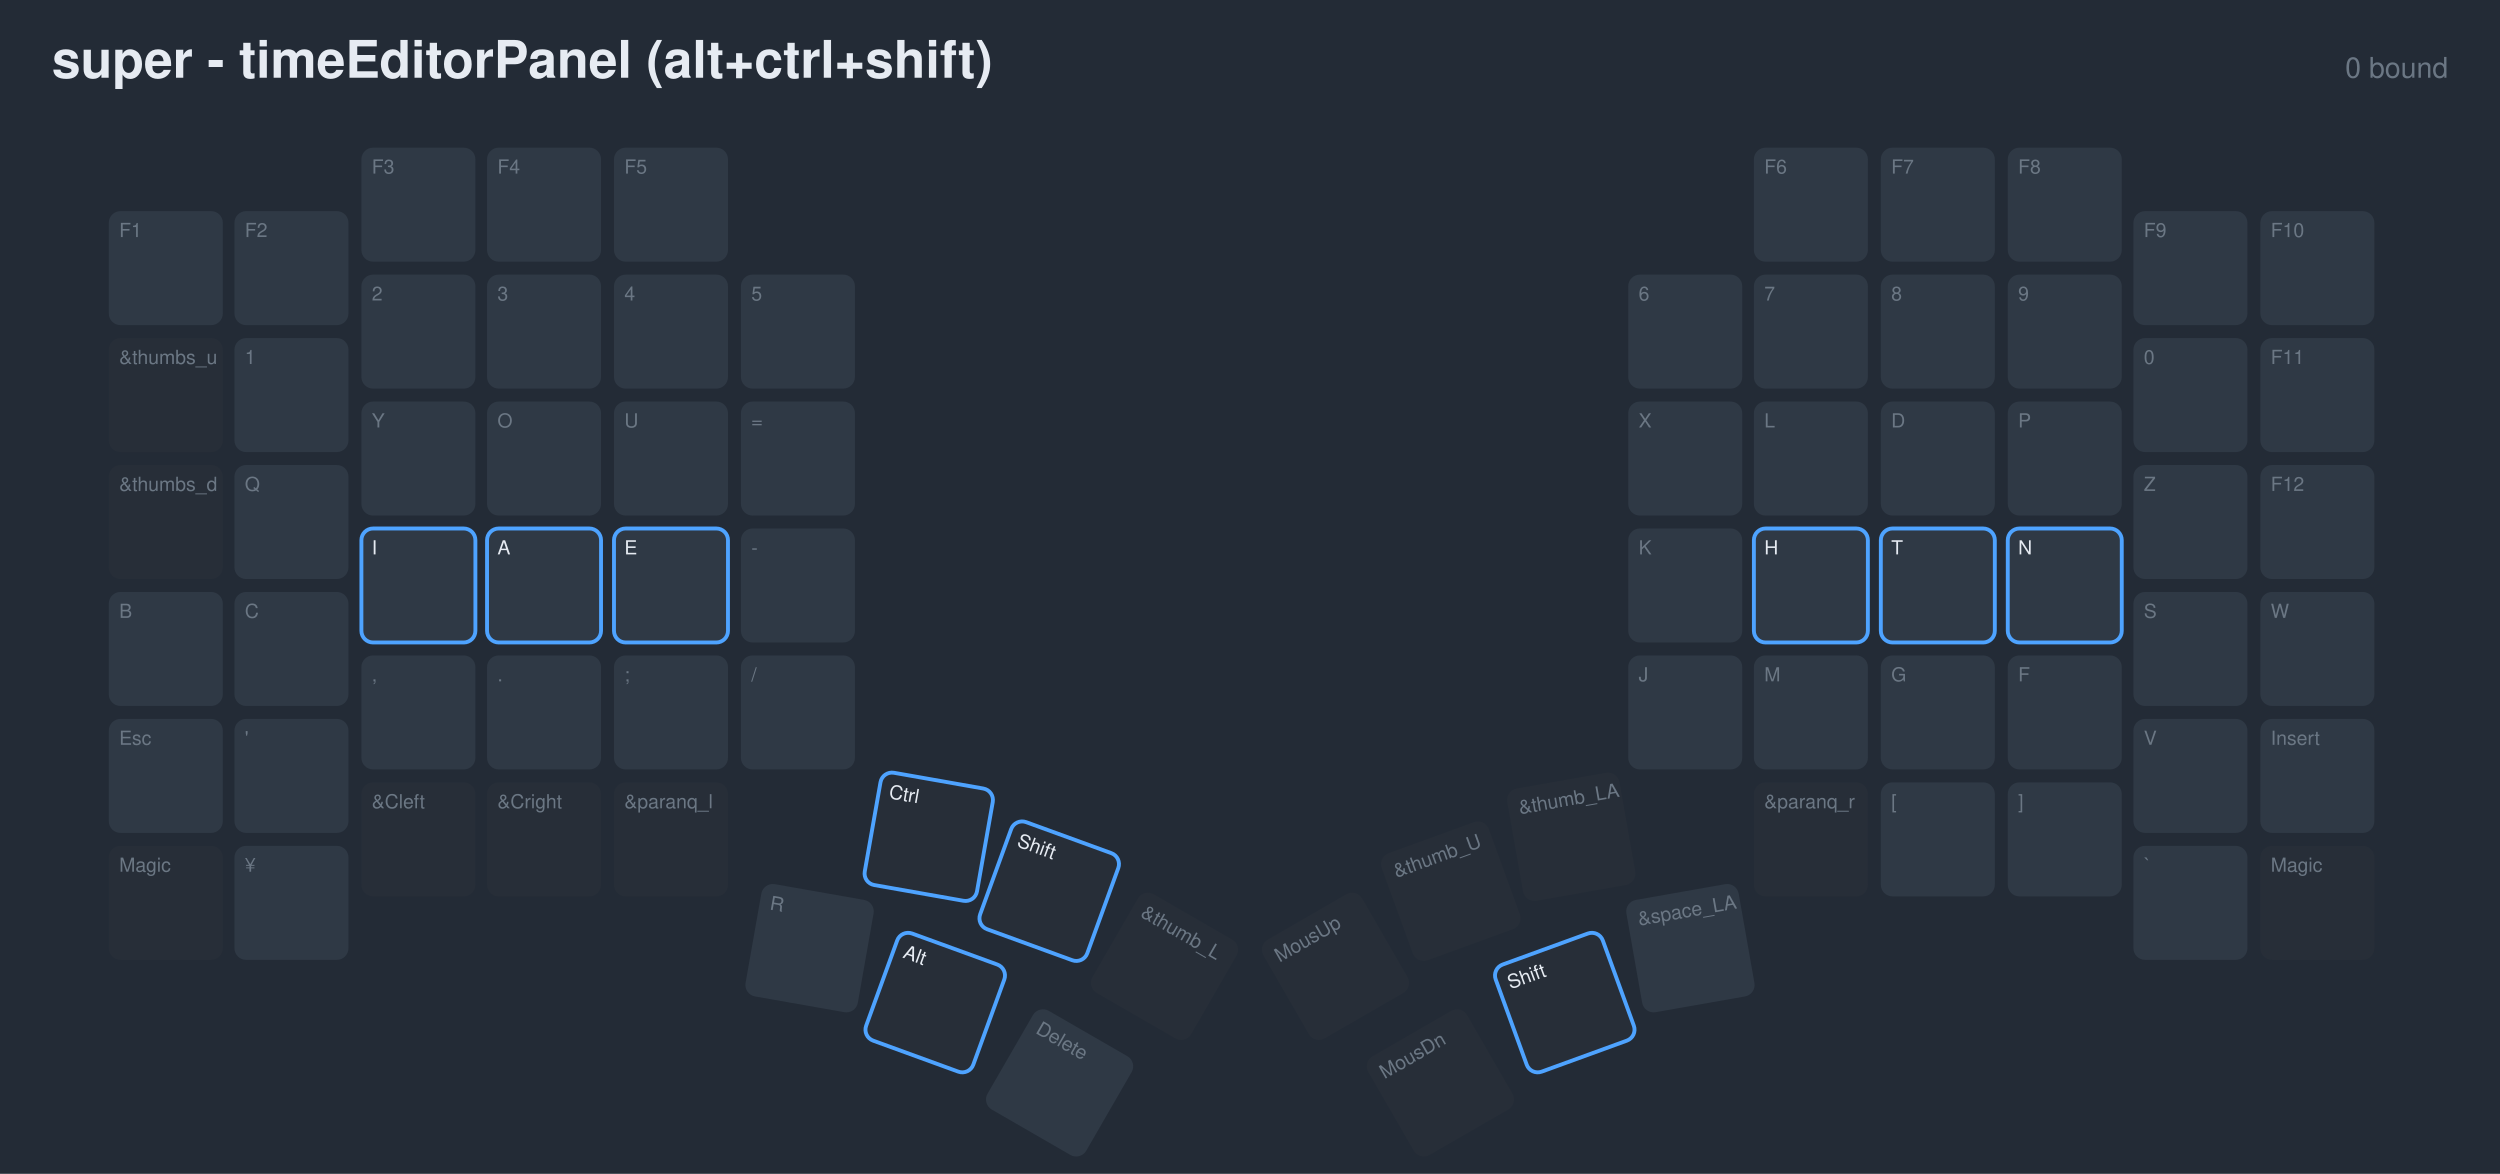
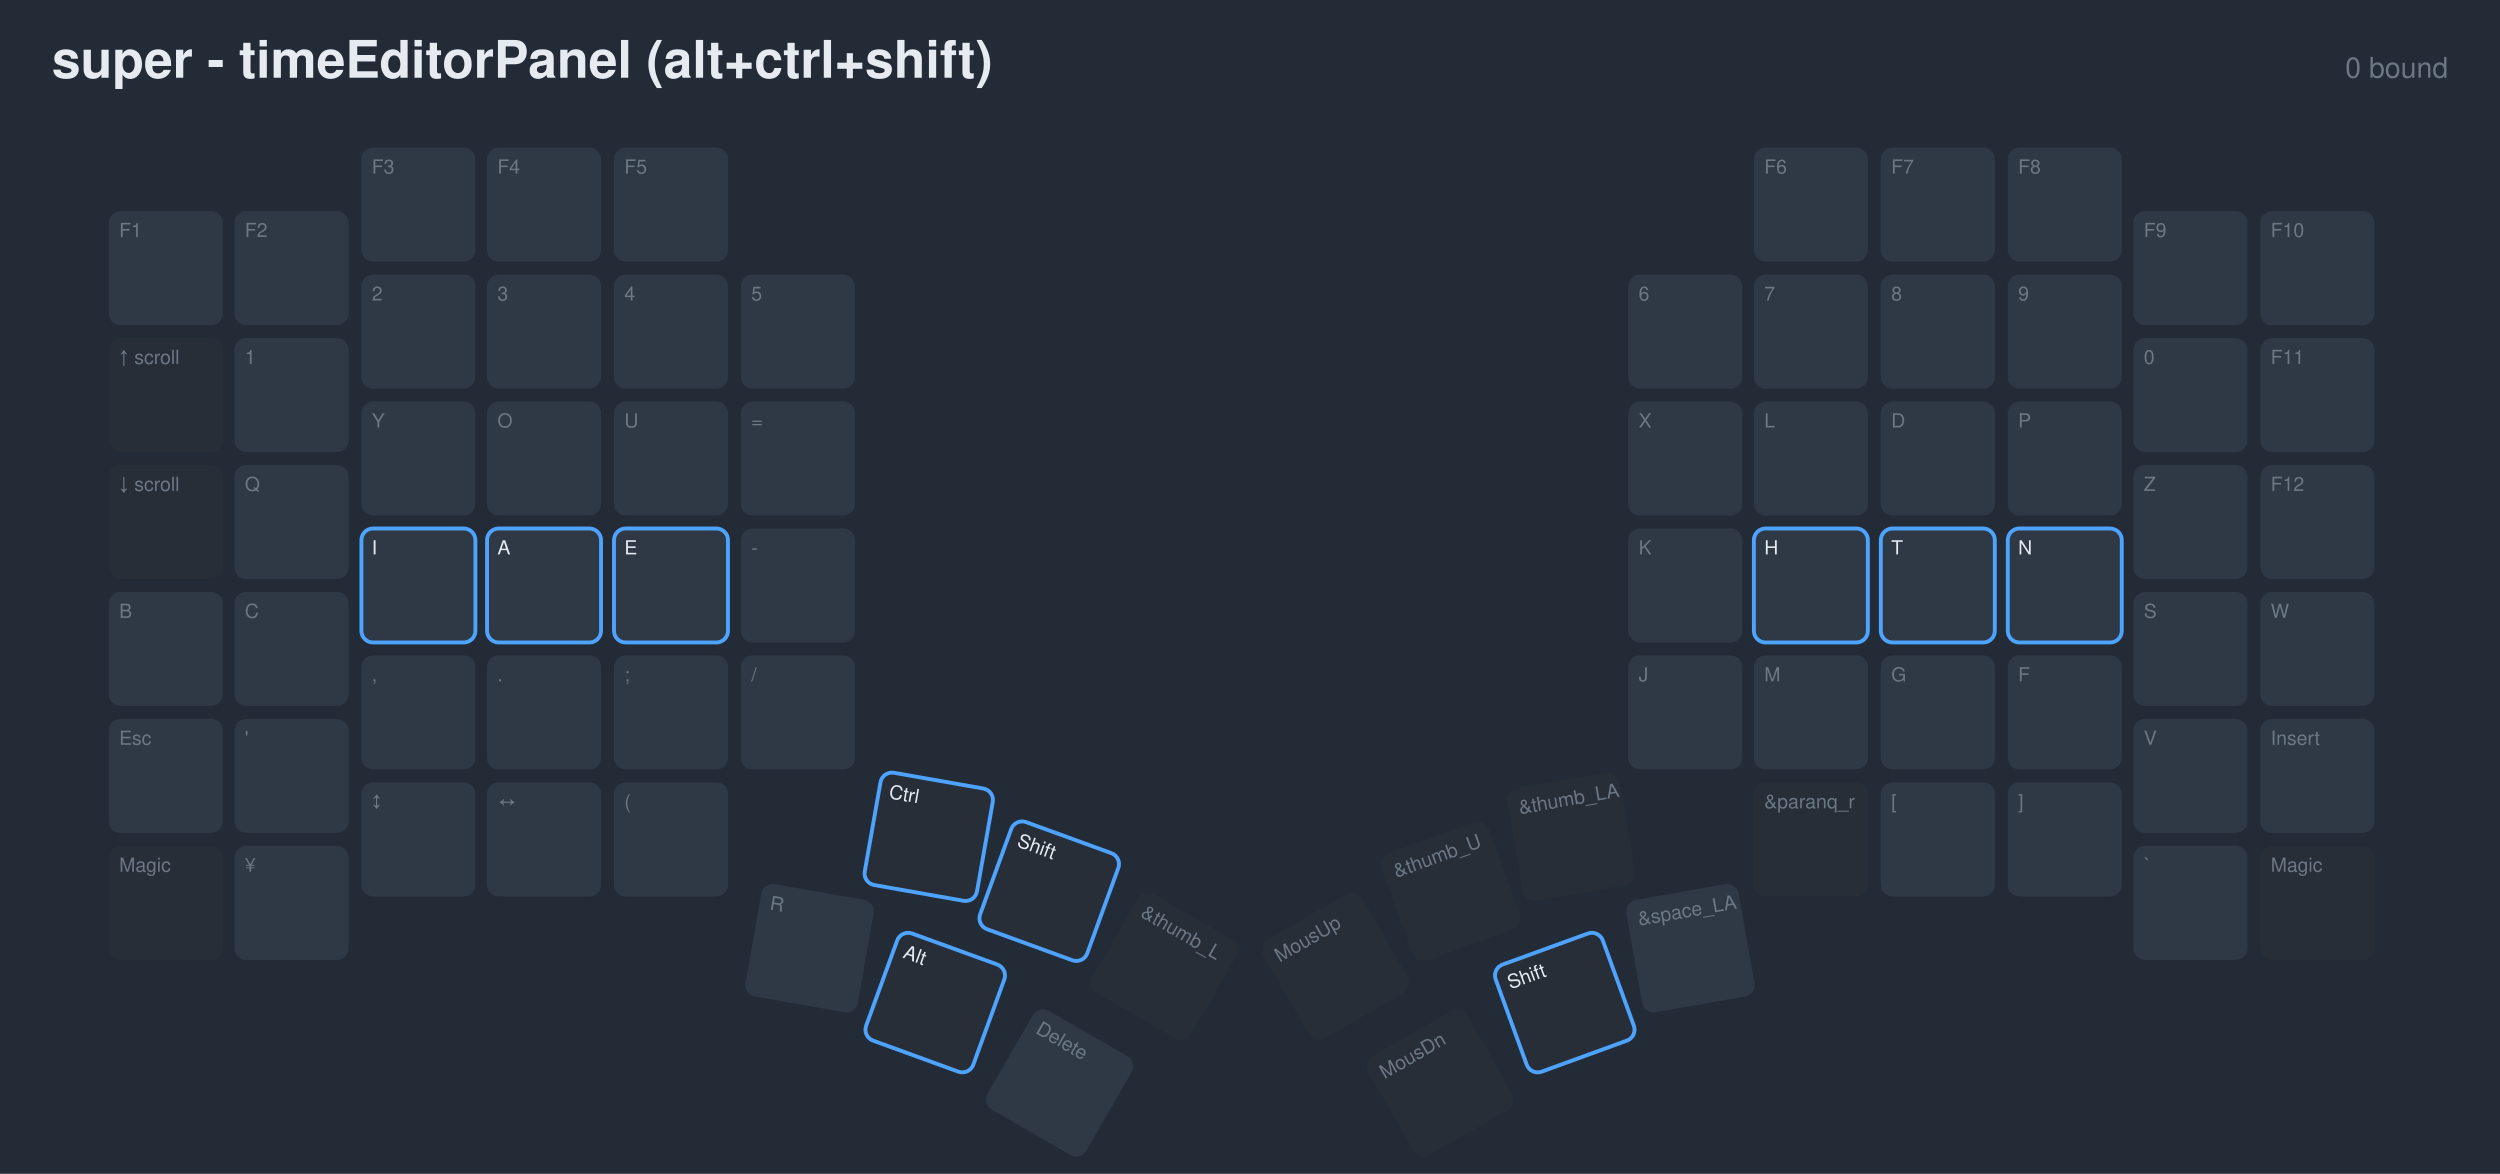
<svg xmlns="http://www.w3.org/2000/svg" width="1930" height="906" viewBox="0 0 1930 906">
  <rect width="1930" height="906" fill="#232b36" />
  <rect x="0" y="0" width="1930" height="906" fill="#232b36" />
  <text x="40" y="60" font-family="Helvetica, Arial, sans-serif" font-size="40" font-weight="bold" fill="#e6ebf2">super  -  timeEditorPanel   (alt+ctrl+shift)</text>
  <text x="1890" y="60" text-anchor="end" font-family="Helvetica, Arial, sans-serif" font-size="22" fill="#6b7784">0 bound</text>
  <g transform="translate(-0 96)">
    <g>
      <rect x="84" y="67" width="88" height="88" rx="9" fill="#2f3945" stroke="none" stroke-width="3" />
      <text x="92" y="87" font-family="Helvetica, Arial, sans-serif" font-size="15" fill="#6b7784">F1</text>
    </g>
    <g>
      <rect x="84" y="165" width="88" height="88" rx="9" fill="#272e38" stroke="none" stroke-width="3" />
-       <text x="92" y="185" font-family="Helvetica, Arial, sans-serif" font-size="15" fill="#6b7784">&amp;thumbs_u</text>
+       <text x="92" y="185" font-family="Helvetica, Arial, sans-serif" font-size="15" fill="#6b7784">↑ scroll</text>
    </g>
    <g>
      <rect x="84" y="263" width="88" height="88" rx="9" fill="#272e38" stroke="none" stroke-width="3" />
-       <text x="92" y="283" font-family="Helvetica, Arial, sans-serif" font-size="15" fill="#6b7784">&amp;thumbs_d</text>
+       <text x="92" y="283" font-family="Helvetica, Arial, sans-serif" font-size="15" fill="#6b7784">↓ scroll</text>
    </g>
    <g>
      <rect x="84" y="361" width="88" height="88" rx="9" fill="#2f3945" stroke="none" stroke-width="3" />
      <text x="92" y="381" font-family="Helvetica, Arial, sans-serif" font-size="15" fill="#6b7784">B</text>
    </g>
    <g>
      <rect x="84" y="459" width="88" height="88" rx="9" fill="#2f3945" stroke="none" stroke-width="3" />
      <text x="92" y="479" font-family="Helvetica, Arial, sans-serif" font-size="15" fill="#6b7784">Esc</text>
    </g>
    <g>
      <rect x="84" y="557" width="88" height="88" rx="9" fill="#272e38" stroke="none" stroke-width="3" />
      <text x="92" y="577" font-family="Helvetica, Arial, sans-serif" font-size="15" fill="#6b7784">Magic</text>
    </g>
    <g>
      <rect x="181" y="67" width="88" height="88" rx="9" fill="#2f3945" stroke="none" stroke-width="3" />
      <text x="189" y="87" font-family="Helvetica, Arial, sans-serif" font-size="15" fill="#6b7784">F2</text>
    </g>
    <g>
      <rect x="181" y="165" width="88" height="88" rx="9" fill="#2f3945" stroke="none" stroke-width="3" />
      <text x="189" y="185" font-family="Helvetica, Arial, sans-serif" font-size="15" fill="#6b7784">1</text>
    </g>
    <g>
      <rect x="181" y="263" width="88" height="88" rx="9" fill="#2f3945" stroke="none" stroke-width="3" />
      <text x="189" y="283" font-family="Helvetica, Arial, sans-serif" font-size="15" fill="#6b7784">Q</text>
    </g>
    <g>
      <rect x="181" y="361" width="88" height="88" rx="9" fill="#2f3945" stroke="none" stroke-width="3" />
      <text x="189" y="381" font-family="Helvetica, Arial, sans-serif" font-size="15" fill="#6b7784">C</text>
    </g>
    <g>
      <rect x="181" y="459" width="88" height="88" rx="9" fill="#2f3945" stroke="none" stroke-width="3" />
      <text x="189" y="479" font-family="Helvetica, Arial, sans-serif" font-size="15" fill="#6b7784">'</text>
    </g>
    <g>
      <rect x="181" y="557" width="88" height="88" rx="9" fill="#2f3945" stroke="none" stroke-width="3" />
      <text x="189" y="577" font-family="Helvetica, Arial, sans-serif" font-size="15" fill="#6b7784">¥</text>
    </g>
    <g>
      <rect x="279" y="18" width="88" height="88" rx="9" fill="#2f3945" stroke="none" stroke-width="3" />
      <text x="287" y="38" font-family="Helvetica, Arial, sans-serif" font-size="15" fill="#6b7784">F3</text>
    </g>
    <g>
      <rect x="279" y="116" width="88" height="88" rx="9" fill="#2f3945" stroke="none" stroke-width="3" />
      <text x="287" y="136" font-family="Helvetica, Arial, sans-serif" font-size="15" fill="#6b7784">2</text>
    </g>
    <g>
      <rect x="279" y="214" width="88" height="88" rx="9" fill="#2f3945" stroke="none" stroke-width="3" />
      <text x="287" y="234" font-family="Helvetica, Arial, sans-serif" font-size="15" fill="#6b7784">Y</text>
    </g>
    <g>
      <rect x="279" y="312" width="88" height="88" rx="9" fill="#2f3945" stroke="#4ea3ff" stroke-width="3" />
      <text x="287" y="332" font-family="Helvetica, Arial, sans-serif" font-size="15" fill="#e6ebf2">I</text>
    </g>
    <g>
      <rect x="279" y="410" width="88" height="88" rx="9" fill="#2f3945" stroke="none" stroke-width="3" />
      <text x="287" y="430" font-family="Helvetica, Arial, sans-serif" font-size="15" fill="#6b7784">,</text>
    </g>
    <g>
-       <rect x="279" y="508" width="88" height="88" rx="9" fill="#272e38" stroke="none" stroke-width="3" />
-       <text x="287" y="528" font-family="Helvetica, Arial, sans-serif" font-size="15" fill="#6b7784">&amp;Cleft</text>
+       <rect x="279" y="508" width="88" height="88" rx="9" fill="#2f3945" stroke="none" stroke-width="3" />
+       <text x="287" y="528" font-family="Helvetica, Arial, sans-serif" font-size="15" fill="#6b7784">↕</text>
    </g>
    <g>
      <rect x="376" y="18" width="88" height="88" rx="9" fill="#2f3945" stroke="none" stroke-width="3" />
      <text x="384" y="38" font-family="Helvetica, Arial, sans-serif" font-size="15" fill="#6b7784">F4</text>
    </g>
    <g>
      <rect x="376" y="116" width="88" height="88" rx="9" fill="#2f3945" stroke="none" stroke-width="3" />
      <text x="384" y="136" font-family="Helvetica, Arial, sans-serif" font-size="15" fill="#6b7784">3</text>
    </g>
    <g>
      <rect x="376" y="214" width="88" height="88" rx="9" fill="#2f3945" stroke="none" stroke-width="3" />
      <text x="384" y="234" font-family="Helvetica, Arial, sans-serif" font-size="15" fill="#6b7784">O</text>
    </g>
    <g>
      <rect x="376" y="312" width="88" height="88" rx="9" fill="#2f3945" stroke="#4ea3ff" stroke-width="3" />
      <text x="384" y="332" font-family="Helvetica, Arial, sans-serif" font-size="15" fill="#e6ebf2">A</text>
    </g>
    <g>
      <rect x="376" y="410" width="88" height="88" rx="9" fill="#2f3945" stroke="none" stroke-width="3" />
      <text x="384" y="430" font-family="Helvetica, Arial, sans-serif" font-size="15" fill="#6b7784">.</text>
    </g>
    <g>
-       <rect x="376" y="508" width="88" height="88" rx="9" fill="#272e38" stroke="none" stroke-width="3" />
-       <text x="384" y="528" font-family="Helvetica, Arial, sans-serif" font-size="15" fill="#6b7784">&amp;Cright</text>
+       <rect x="376" y="508" width="88" height="88" rx="9" fill="#2f3945" stroke="none" stroke-width="3" />
+       <text x="384" y="528" font-family="Helvetica, Arial, sans-serif" font-size="15" fill="#6b7784">↔</text>
    </g>
    <g>
      <rect x="474" y="18" width="88" height="88" rx="9" fill="#2f3945" stroke="none" stroke-width="3" />
      <text x="482" y="38" font-family="Helvetica, Arial, sans-serif" font-size="15" fill="#6b7784">F5</text>
    </g>
    <g>
      <rect x="474" y="116" width="88" height="88" rx="9" fill="#2f3945" stroke="none" stroke-width="3" />
      <text x="482" y="136" font-family="Helvetica, Arial, sans-serif" font-size="15" fill="#6b7784">4</text>
    </g>
    <g>
      <rect x="474" y="214" width="88" height="88" rx="9" fill="#2f3945" stroke="none" stroke-width="3" />
      <text x="482" y="234" font-family="Helvetica, Arial, sans-serif" font-size="15" fill="#6b7784">U</text>
    </g>
    <g>
      <rect x="474" y="312" width="88" height="88" rx="9" fill="#2f3945" stroke="#4ea3ff" stroke-width="3" />
      <text x="482" y="332" font-family="Helvetica, Arial, sans-serif" font-size="15" fill="#e6ebf2">E</text>
    </g>
    <g>
      <rect x="474" y="410" width="88" height="88" rx="9" fill="#2f3945" stroke="none" stroke-width="3" />
      <text x="482" y="430" font-family="Helvetica, Arial, sans-serif" font-size="15" fill="#6b7784">;</text>
    </g>
    <g>
-       <rect x="474" y="508" width="88" height="88" rx="9" fill="#272e38" stroke="none" stroke-width="3" />
-       <text x="482" y="528" font-family="Helvetica, Arial, sans-serif" font-size="15" fill="#6b7784">&amp;paranq_l</text>
+       <rect x="474" y="508" width="88" height="88" rx="9" fill="#2f3945" stroke="none" stroke-width="3" />
+       <text x="482" y="528" font-family="Helvetica, Arial, sans-serif" font-size="15" fill="#6b7784">(</text>
    </g>
    <g>
      <rect x="572" y="116" width="88" height="88" rx="9" fill="#2f3945" stroke="none" stroke-width="3" />
      <text x="580" y="136" font-family="Helvetica, Arial, sans-serif" font-size="15" fill="#6b7784">5</text>
    </g>
    <g>
      <rect x="572" y="214" width="88" height="88" rx="9" fill="#2f3945" stroke="none" stroke-width="3" />
      <text x="580" y="234" font-family="Helvetica, Arial, sans-serif" font-size="15" fill="#6b7784">=</text>
    </g>
    <g>
      <rect x="572" y="312" width="88" height="88" rx="9" fill="#2f3945" stroke="none" stroke-width="3" />
      <text x="580" y="332" font-family="Helvetica, Arial, sans-serif" font-size="15" fill="#6b7784">-</text>
    </g>
    <g>
      <rect x="572" y="410" width="88" height="88" rx="9" fill="#2f3945" stroke="none" stroke-width="3" />
      <text x="580" y="430" font-family="Helvetica, Arial, sans-serif" font-size="15" fill="#6b7784">/</text>
    </g>
    <g>
      <rect x="1257" y="116" width="88" height="88" rx="9" fill="#2f3945" stroke="none" stroke-width="3" />
      <text x="1265" y="136" font-family="Helvetica, Arial, sans-serif" font-size="15" fill="#6b7784">6</text>
    </g>
    <g>
      <rect x="1257" y="214" width="88" height="88" rx="9" fill="#2f3945" stroke="none" stroke-width="3" />
      <text x="1265" y="234" font-family="Helvetica, Arial, sans-serif" font-size="15" fill="#6b7784">X</text>
    </g>
    <g>
      <rect x="1257" y="312" width="88" height="88" rx="9" fill="#2f3945" stroke="none" stroke-width="3" />
      <text x="1265" y="332" font-family="Helvetica, Arial, sans-serif" font-size="15" fill="#6b7784">K</text>
    </g>
    <g>
      <rect x="1257" y="410" width="88" height="88" rx="9" fill="#2f3945" stroke="none" stroke-width="3" />
      <text x="1265" y="430" font-family="Helvetica, Arial, sans-serif" font-size="15" fill="#6b7784">J</text>
    </g>
    <g>
      <rect x="1354" y="18" width="88" height="88" rx="9" fill="#2f3945" stroke="none" stroke-width="3" />
      <text x="1362" y="38" font-family="Helvetica, Arial, sans-serif" font-size="15" fill="#6b7784">F6</text>
    </g>
    <g>
      <rect x="1354" y="116" width="88" height="88" rx="9" fill="#2f3945" stroke="none" stroke-width="3" />
      <text x="1362" y="136" font-family="Helvetica, Arial, sans-serif" font-size="15" fill="#6b7784">7</text>
    </g>
    <g>
      <rect x="1354" y="214" width="88" height="88" rx="9" fill="#2f3945" stroke="none" stroke-width="3" />
      <text x="1362" y="234" font-family="Helvetica, Arial, sans-serif" font-size="15" fill="#6b7784">L</text>
    </g>
    <g>
      <rect x="1354" y="312" width="88" height="88" rx="9" fill="#2f3945" stroke="#4ea3ff" stroke-width="3" />
      <text x="1362" y="332" font-family="Helvetica, Arial, sans-serif" font-size="15" fill="#e6ebf2">H</text>
    </g>
    <g>
      <rect x="1354" y="410" width="88" height="88" rx="9" fill="#2f3945" stroke="none" stroke-width="3" />
      <text x="1362" y="430" font-family="Helvetica, Arial, sans-serif" font-size="15" fill="#6b7784">M</text>
    </g>
    <g>
      <rect x="1354" y="508" width="88" height="88" rx="9" fill="#272e38" stroke="none" stroke-width="3" />
      <text x="1362" y="528" font-family="Helvetica, Arial, sans-serif" font-size="15" fill="#6b7784">&amp;paranq_r</text>
    </g>
    <g>
      <rect x="1452" y="18" width="88" height="88" rx="9" fill="#2f3945" stroke="none" stroke-width="3" />
      <text x="1460" y="38" font-family="Helvetica, Arial, sans-serif" font-size="15" fill="#6b7784">F7</text>
    </g>
    <g>
      <rect x="1452" y="116" width="88" height="88" rx="9" fill="#2f3945" stroke="none" stroke-width="3" />
      <text x="1460" y="136" font-family="Helvetica, Arial, sans-serif" font-size="15" fill="#6b7784">8</text>
    </g>
    <g>
      <rect x="1452" y="214" width="88" height="88" rx="9" fill="#2f3945" stroke="none" stroke-width="3" />
      <text x="1460" y="234" font-family="Helvetica, Arial, sans-serif" font-size="15" fill="#6b7784">D</text>
    </g>
    <g>
      <rect x="1452" y="312" width="88" height="88" rx="9" fill="#2f3945" stroke="#4ea3ff" stroke-width="3" />
      <text x="1460" y="332" font-family="Helvetica, Arial, sans-serif" font-size="15" fill="#e6ebf2">T</text>
    </g>
    <g>
      <rect x="1452" y="410" width="88" height="88" rx="9" fill="#2f3945" stroke="none" stroke-width="3" />
      <text x="1460" y="430" font-family="Helvetica, Arial, sans-serif" font-size="15" fill="#6b7784">G</text>
    </g>
    <g>
      <rect x="1452" y="508" width="88" height="88" rx="9" fill="#2f3945" stroke="none" stroke-width="3" />
      <text x="1460" y="528" font-family="Helvetica, Arial, sans-serif" font-size="15" fill="#6b7784">[</text>
    </g>
    <g>
      <rect x="1550" y="18" width="88" height="88" rx="9" fill="#2f3945" stroke="none" stroke-width="3" />
      <text x="1558" y="38" font-family="Helvetica, Arial, sans-serif" font-size="15" fill="#6b7784">F8</text>
    </g>
    <g>
      <rect x="1550" y="116" width="88" height="88" rx="9" fill="#2f3945" stroke="none" stroke-width="3" />
      <text x="1558" y="136" font-family="Helvetica, Arial, sans-serif" font-size="15" fill="#6b7784">9</text>
    </g>
    <g>
      <rect x="1550" y="214" width="88" height="88" rx="9" fill="#2f3945" stroke="none" stroke-width="3" />
      <text x="1558" y="234" font-family="Helvetica, Arial, sans-serif" font-size="15" fill="#6b7784">P</text>
    </g>
    <g>
      <rect x="1550" y="312" width="88" height="88" rx="9" fill="#2f3945" stroke="#4ea3ff" stroke-width="3" />
      <text x="1558" y="332" font-family="Helvetica, Arial, sans-serif" font-size="15" fill="#e6ebf2">N</text>
    </g>
    <g>
      <rect x="1550" y="410" width="88" height="88" rx="9" fill="#2f3945" stroke="none" stroke-width="3" />
      <text x="1558" y="430" font-family="Helvetica, Arial, sans-serif" font-size="15" fill="#6b7784">F</text>
    </g>
    <g>
      <rect x="1550" y="508" width="88" height="88" rx="9" fill="#2f3945" stroke="none" stroke-width="3" />
      <text x="1558" y="528" font-family="Helvetica, Arial, sans-serif" font-size="15" fill="#6b7784">]</text>
    </g>
    <g>
      <rect x="1647" y="67" width="88" height="88" rx="9" fill="#2f3945" stroke="none" stroke-width="3" />
      <text x="1655" y="87" font-family="Helvetica, Arial, sans-serif" font-size="15" fill="#6b7784">F9</text>
    </g>
    <g>
      <rect x="1647" y="165" width="88" height="88" rx="9" fill="#2f3945" stroke="none" stroke-width="3" />
      <text x="1655" y="185" font-family="Helvetica, Arial, sans-serif" font-size="15" fill="#6b7784">0</text>
    </g>
    <g>
      <rect x="1647" y="263" width="88" height="88" rx="9" fill="#2f3945" stroke="none" stroke-width="3" />
      <text x="1655" y="283" font-family="Helvetica, Arial, sans-serif" font-size="15" fill="#6b7784">Z</text>
    </g>
    <g>
      <rect x="1647" y="361" width="88" height="88" rx="9" fill="#2f3945" stroke="none" stroke-width="3" />
      <text x="1655" y="381" font-family="Helvetica, Arial, sans-serif" font-size="15" fill="#6b7784">S</text>
    </g>
    <g>
      <rect x="1647" y="459" width="88" height="88" rx="9" fill="#2f3945" stroke="none" stroke-width="3" />
      <text x="1655" y="479" font-family="Helvetica, Arial, sans-serif" font-size="15" fill="#6b7784">V</text>
    </g>
    <g>
      <rect x="1647" y="557" width="88" height="88" rx="9" fill="#2f3945" stroke="none" stroke-width="3" />
      <text x="1655" y="577" font-family="Helvetica, Arial, sans-serif" font-size="15" fill="#6b7784">`</text>
    </g>
    <g>
      <rect x="1745" y="67" width="88" height="88" rx="9" fill="#2f3945" stroke="none" stroke-width="3" />
      <text x="1753" y="87" font-family="Helvetica, Arial, sans-serif" font-size="15" fill="#6b7784">F10</text>
    </g>
    <g>
      <rect x="1745" y="165" width="88" height="88" rx="9" fill="#2f3945" stroke="none" stroke-width="3" />
      <text x="1753" y="185" font-family="Helvetica, Arial, sans-serif" font-size="15" fill="#6b7784">F11</text>
    </g>
    <g>
      <rect x="1745" y="263" width="88" height="88" rx="9" fill="#2f3945" stroke="none" stroke-width="3" />
      <text x="1753" y="283" font-family="Helvetica, Arial, sans-serif" font-size="15" fill="#6b7784">F12</text>
    </g>
    <g>
      <rect x="1745" y="361" width="88" height="88" rx="9" fill="#2f3945" stroke="none" stroke-width="3" />
      <text x="1753" y="381" font-family="Helvetica, Arial, sans-serif" font-size="15" fill="#6b7784">W</text>
    </g>
    <g>
      <rect x="1745" y="459" width="88" height="88" rx="9" fill="#2f3945" stroke="none" stroke-width="3" />
      <text x="1753" y="479" font-family="Helvetica, Arial, sans-serif" font-size="15" fill="#6b7784">Insert</text>
    </g>
    <g>
      <rect x="1745" y="557" width="88" height="88" rx="9" fill="#272e38" stroke="none" stroke-width="3" />
      <text x="1753" y="577" font-family="Helvetica, Arial, sans-serif" font-size="15" fill="#6b7784">Magic</text>
    </g>
    <g transform="rotate(10 717 550)">
      <rect x="673" y="506" width="88" height="88" rx="9" fill="#272e38" stroke="#4ea3ff" stroke-width="3" />
      <text x="681" y="526" font-family="Helvetica, Arial, sans-serif" font-size="15" fill="#e6ebf2">Ctrl</text>
    </g>
    <g transform="rotate(20 810 592)">
      <rect x="766" y="548" width="88" height="88" rx="9" fill="#272e38" stroke="#4ea3ff" stroke-width="3" />
      <text x="774" y="568" font-family="Helvetica, Arial, sans-serif" font-size="15" fill="#e6ebf2">Shift</text>
    </g>
    <g transform="rotate(30 899 650)">
      <rect x="855" y="606" width="88" height="88" rx="9" fill="#272e38" stroke="none" stroke-width="3" />
      <text x="863" y="626" font-family="Helvetica, Arial, sans-serif" font-size="15" fill="#6b7784">&amp;thumb_L</text>
    </g>
    <g transform="rotate(10 625 636)">
      <rect x="581" y="592" width="88" height="88" rx="9" fill="#2f3945" stroke="none" stroke-width="3" />
      <text x="589" y="612" font-family="Helvetica, Arial, sans-serif" font-size="15" fill="#6b7784">R</text>
    </g>
    <g transform="rotate(20 722 678)">
      <rect x="678" y="634" width="88" height="88" rx="9" fill="#272e38" stroke="#4ea3ff" stroke-width="3" />
      <text x="686" y="654" font-family="Helvetica, Arial, sans-serif" font-size="15" fill="#e6ebf2">Alt</text>
    </g>
    <g transform="rotate(30 818 740)">
      <rect x="774" y="696" width="88" height="88" rx="9" fill="#2f3945" stroke="none" stroke-width="3" />
      <text x="782" y="716" font-family="Helvetica, Arial, sans-serif" font-size="15" fill="#6b7784">Delete</text>
    </g>
    <g transform="rotate(-10 1213 550)">
      <rect x="1169" y="506" width="88" height="88" rx="9" fill="#272e38" stroke="none" stroke-width="3" />
      <text x="1177" y="526" font-family="Helvetica, Arial, sans-serif" font-size="15" fill="#6b7784">&amp;thumb_LA</text>
    </g>
    <g transform="rotate(-20 1120 592)">
      <rect x="1076" y="548" width="88" height="88" rx="9" fill="#272e38" stroke="none" stroke-width="3" />
      <text x="1084" y="568" font-family="Helvetica, Arial, sans-serif" font-size="15" fill="#6b7784">&amp;thumb_U</text>
    </g>
    <g transform="rotate(-30 1031 650)">
      <rect x="987" y="606" width="88" height="88" rx="9" fill="#272e38" stroke="none" stroke-width="3" />
      <text x="995" y="626" font-family="Helvetica, Arial, sans-serif" font-size="15" fill="#6b7784">MousUp</text>
    </g>
    <g transform="rotate(-10 1305 636)">
      <rect x="1261" y="592" width="88" height="88" rx="9" fill="#2f3945" stroke="none" stroke-width="3" />
      <text x="1269" y="612" font-family="Helvetica, Arial, sans-serif" font-size="15" fill="#6b7784">&amp;space_LA</text>
    </g>
    <g transform="rotate(-20 1208 678)">
      <rect x="1164" y="634" width="88" height="88" rx="9" fill="#272e38" stroke="#4ea3ff" stroke-width="3" />
      <text x="1172" y="654" font-family="Helvetica, Arial, sans-serif" font-size="15" fill="#e6ebf2">Shift</text>
    </g>
    <g transform="rotate(-30 1112 740)">
      <rect x="1068" y="696" width="88" height="88" rx="9" fill="#272e38" stroke="none" stroke-width="3" />
      <text x="1076" y="716" font-family="Helvetica, Arial, sans-serif" font-size="15" fill="#6b7784">MousDn</text>
    </g>
  </g>
</svg>
